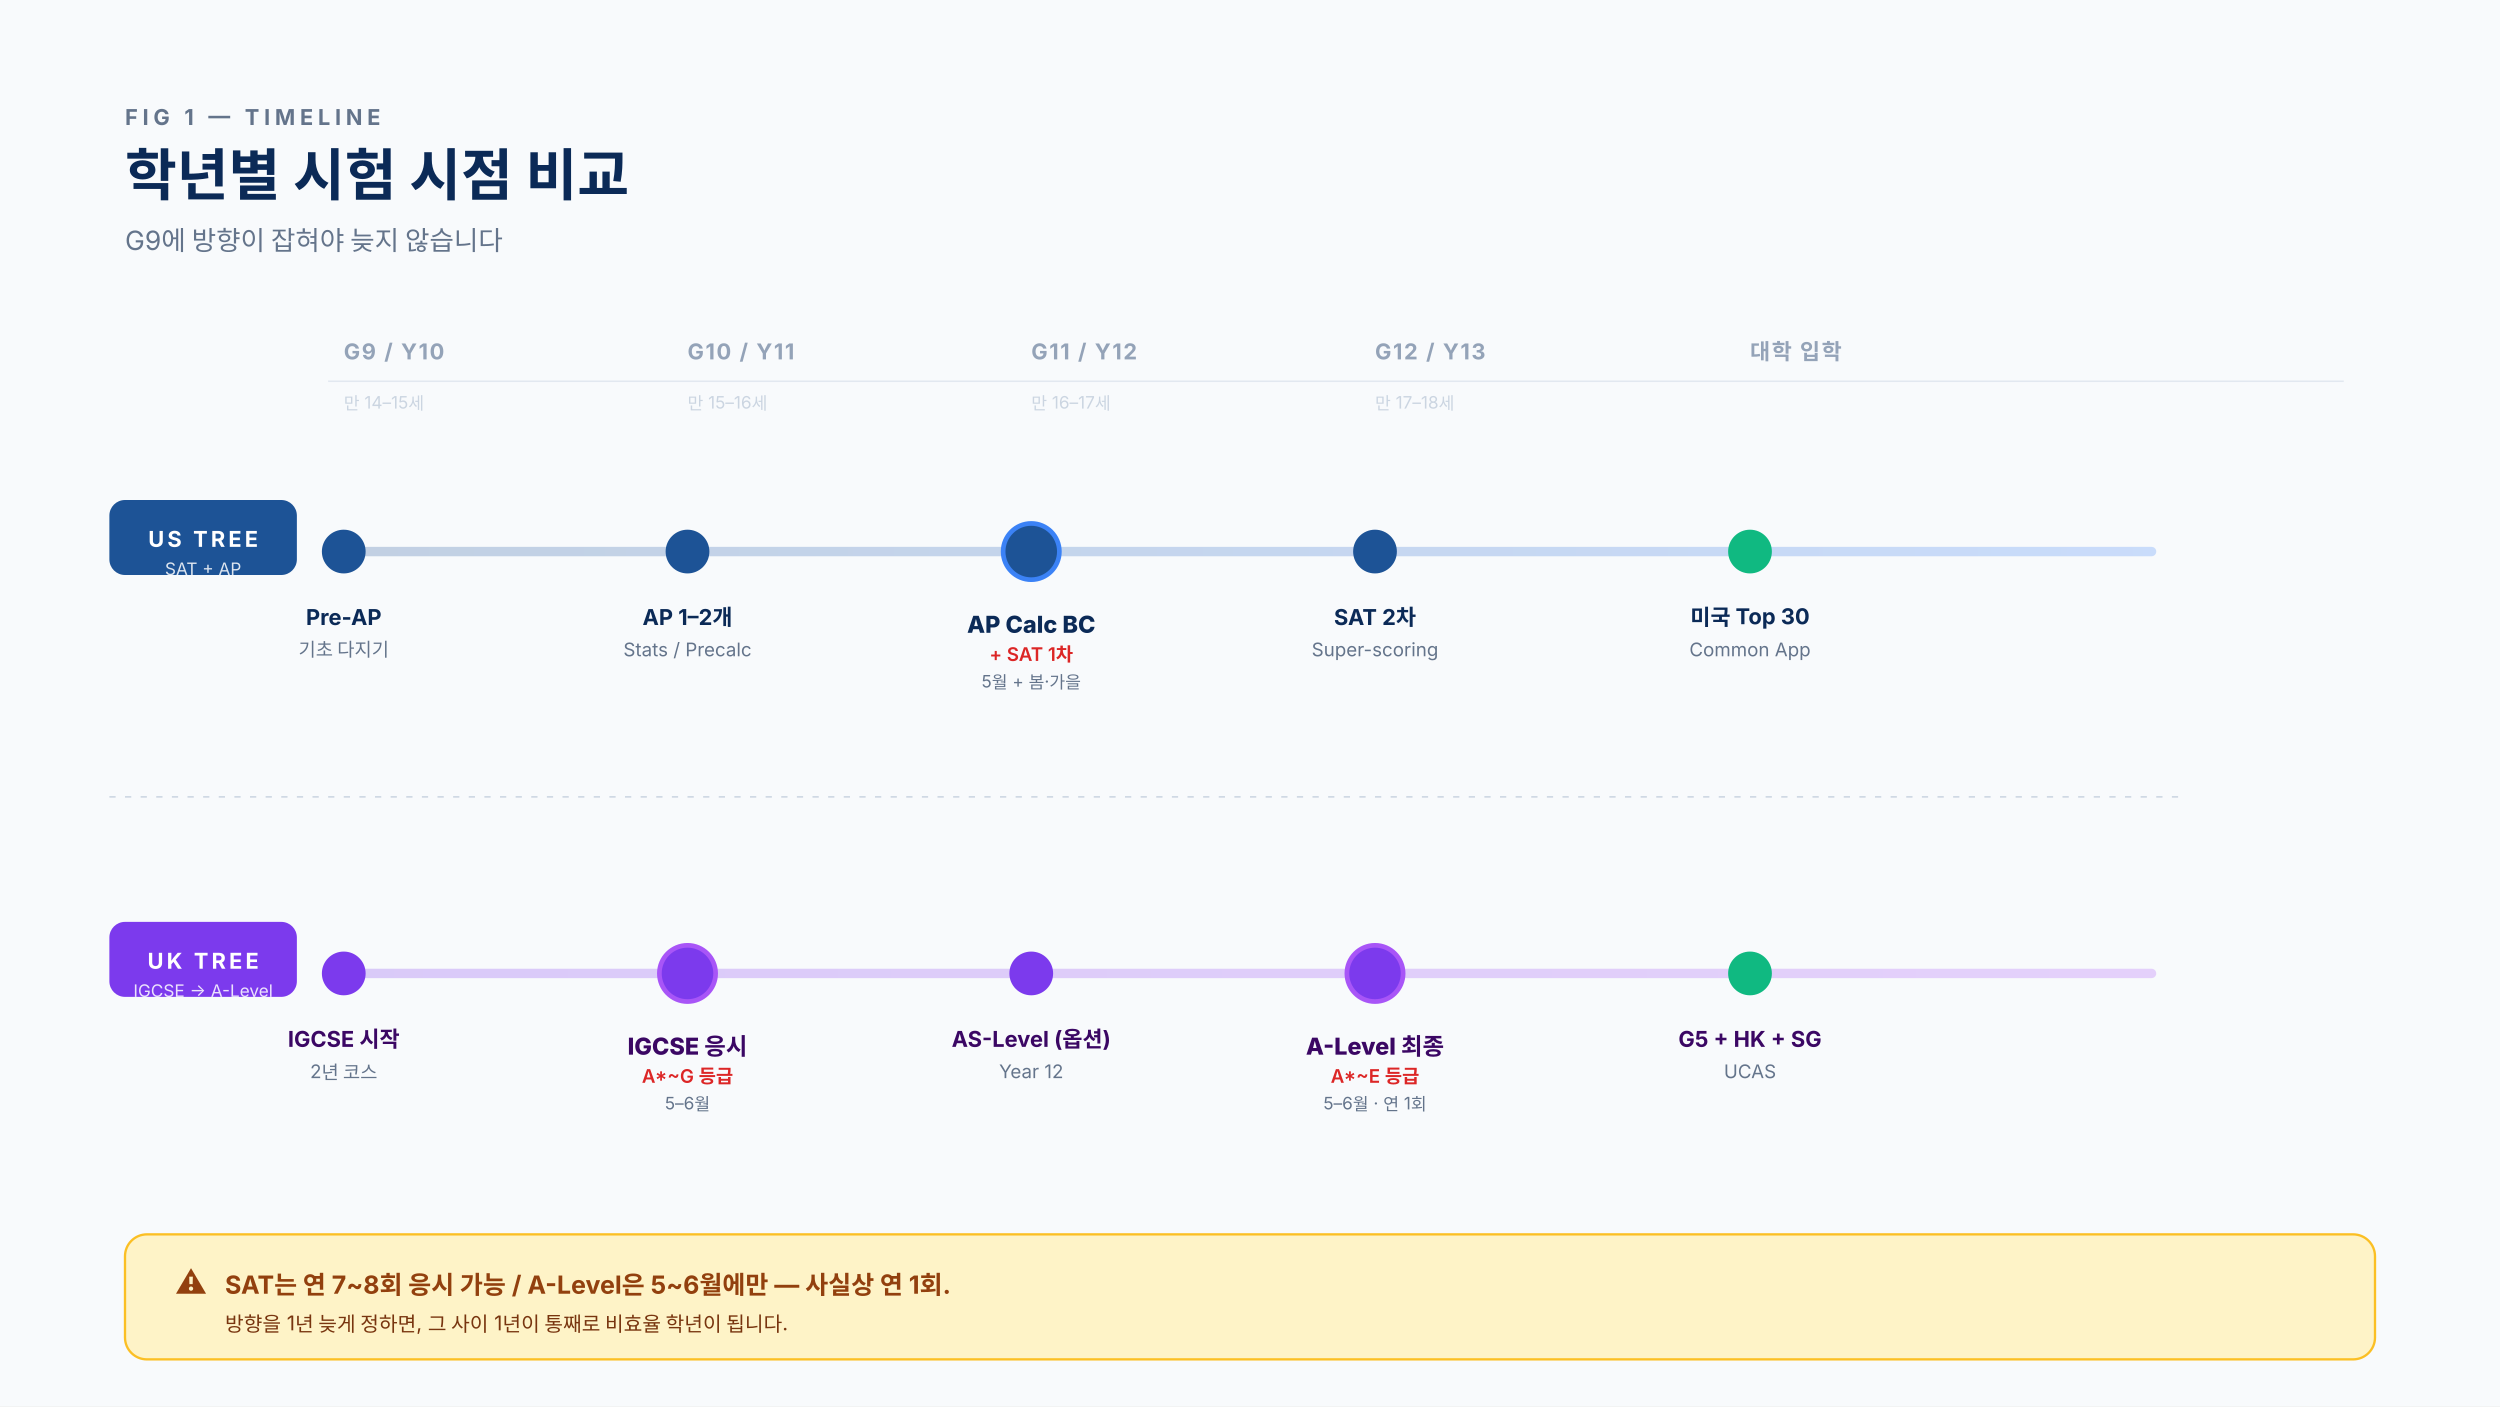
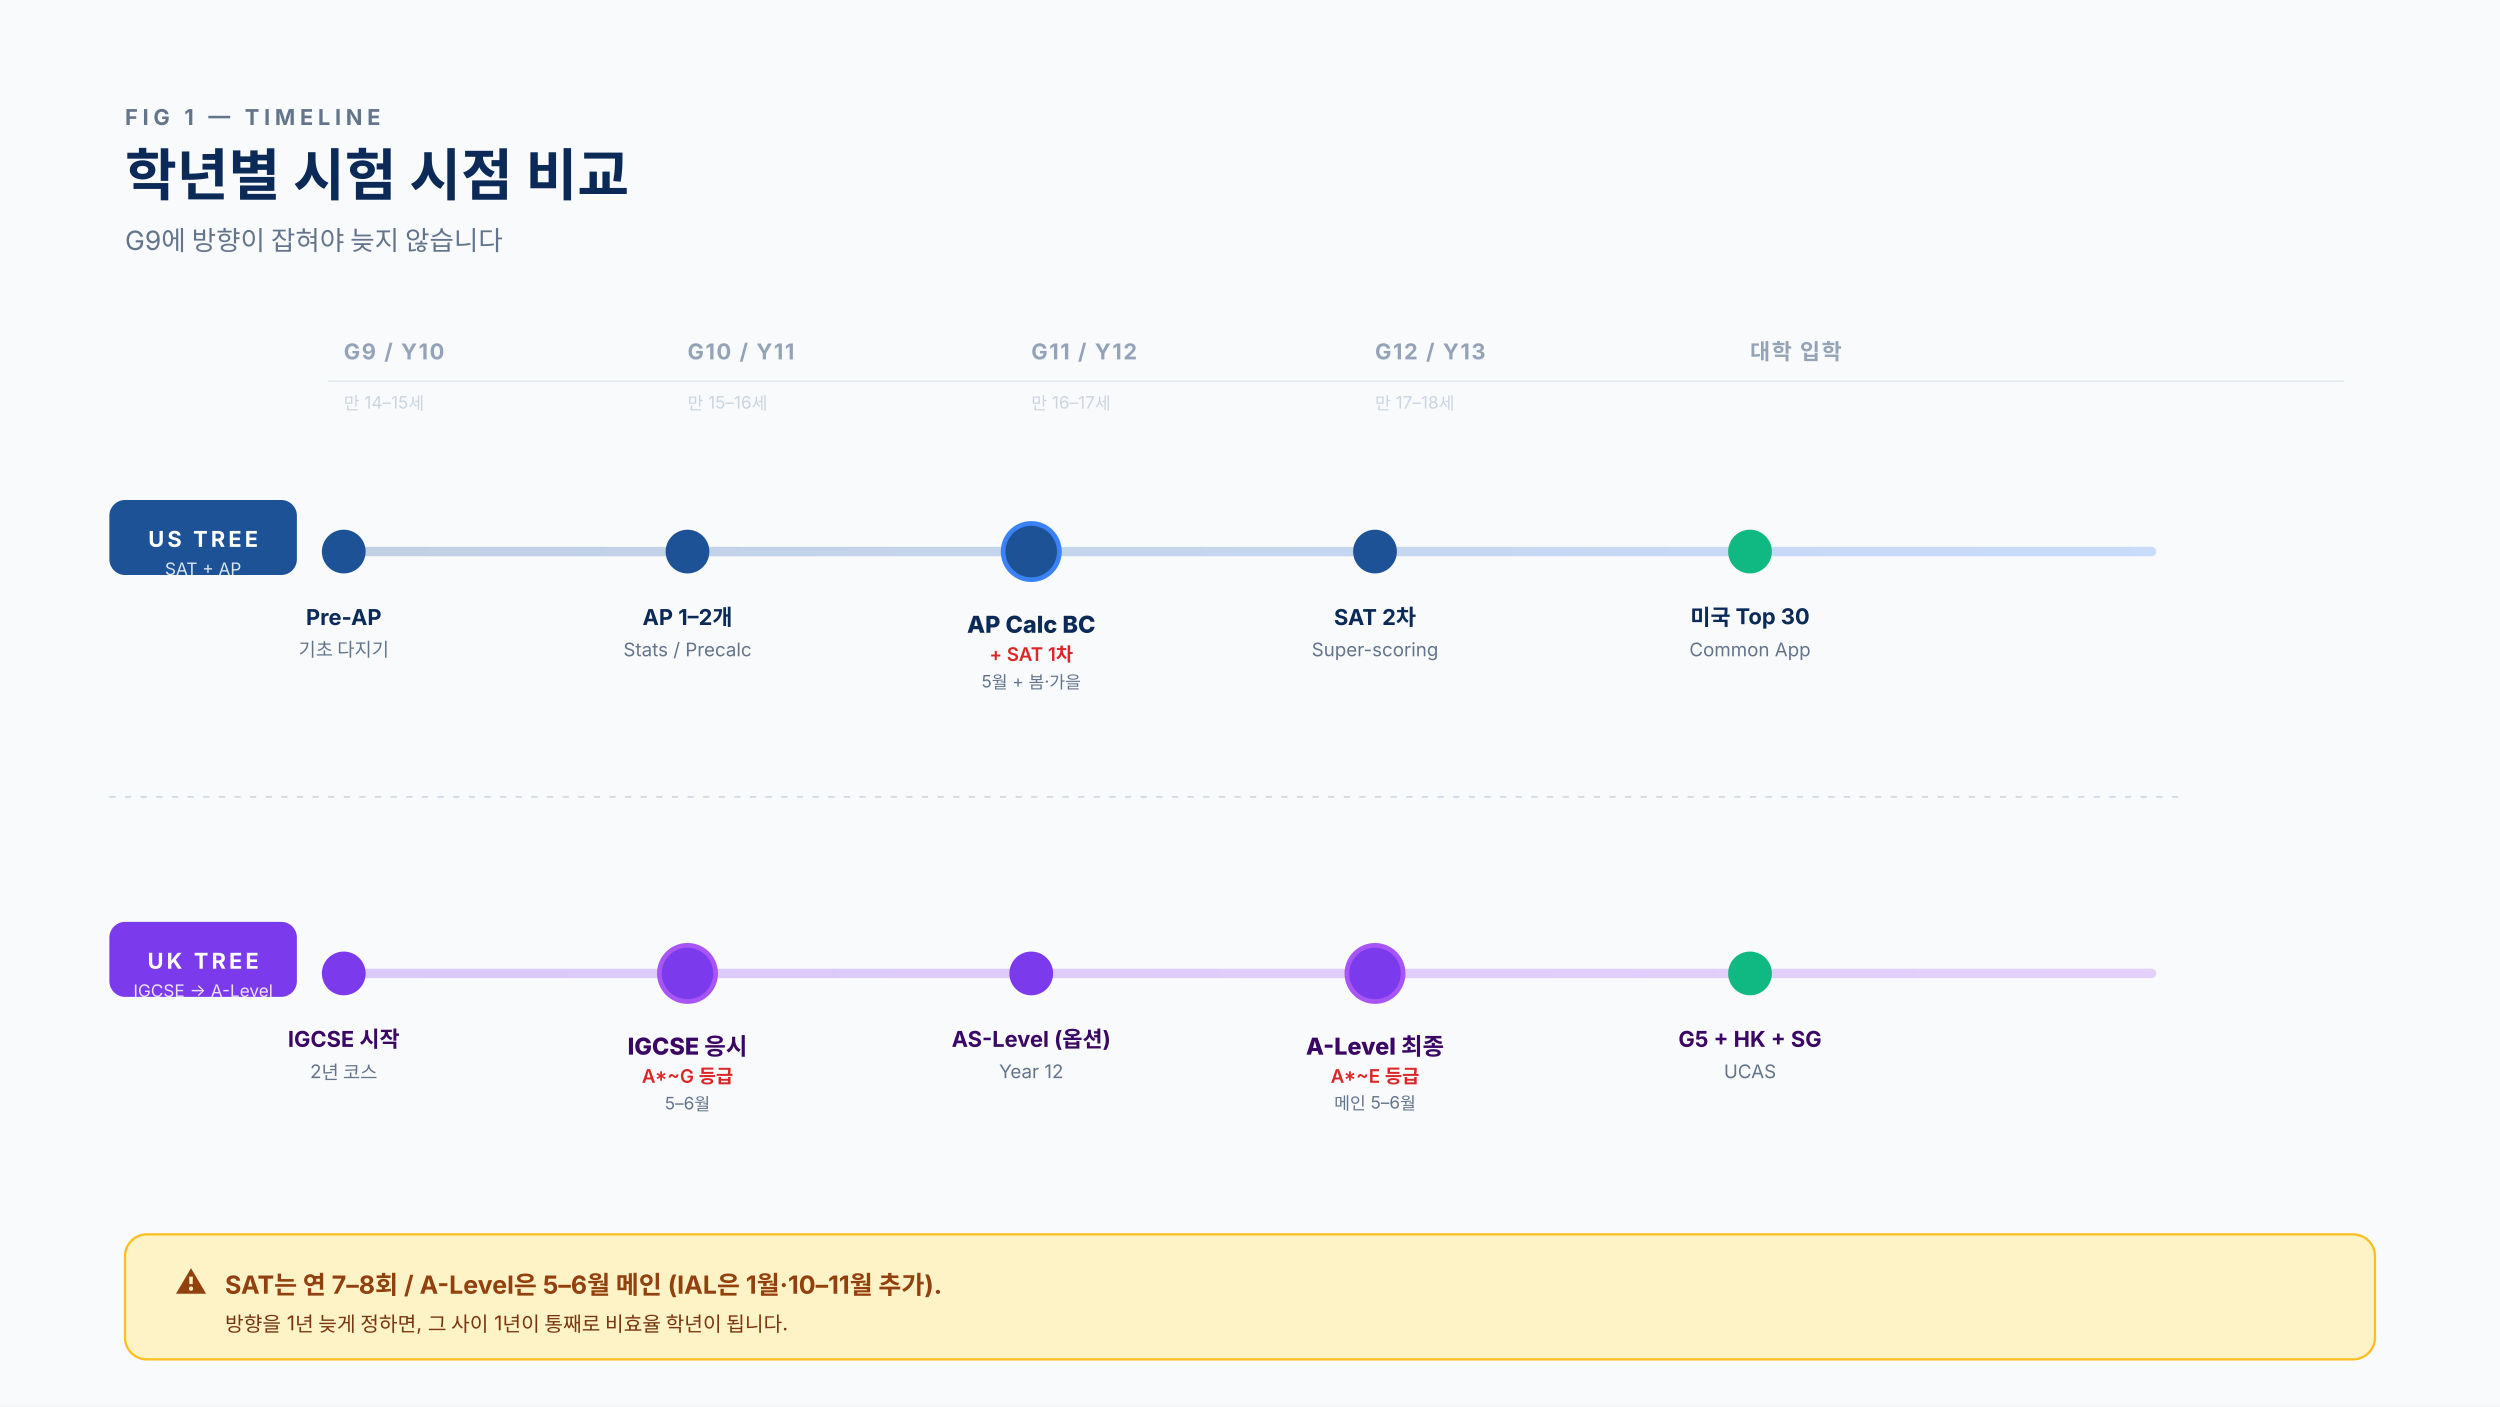
<svg xmlns="http://www.w3.org/2000/svg" viewBox="0 0 1600 900" preserveAspectRatio="xMidYMid slice" font-family="-apple-system, BlinkMacSystemFont, 'Apple SD Gothic Neo', 'Noto Sans KR', 'Pretendard', sans-serif">
  <defs>
    <linearGradient id="usTrack" x1="0" y1="0" x2="1" y2="0">
      <stop offset="0%" stop-color="#1d5396" />
      <stop offset="100%" stop-color="#3b82f6" />
    </linearGradient>
    <linearGradient id="ukTrack" x1="0" y1="0" x2="1" y2="0">
      <stop offset="0%" stop-color="#7c3aed" />
      <stop offset="100%" stop-color="#a855f7" />
    </linearGradient>
  </defs>
  <rect width="1600" height="900" fill="#f8fafc" />
  <text x="80" y="80" font-size="14" font-weight="700" fill="#64748b" letter-spacing="3">FIG 1 — TIMELINE</text>
  <text x="80" y="125" font-size="36" font-weight="800" fill="#0b2a57">학년별 시험 시점 비교</text>
  <text x="80" y="160" font-size="17" fill="#64748b">G9에 방향이 잡혀야 늦지 않습니다</text>
  <g transform="translate(220, 230)">
    <g font-size="14" font-weight="700" fill="#94a3b8" letter-spacing="1">
      <text x="0" y="0">G9 / Y10</text>
      <text x="220" y="0">G10 / Y11</text>
      <text x="440" y="0">G11 / Y12</text>
      <text x="660" y="0">G12 / Y13</text>
      <text x="900" y="0">대학 입학</text>
    </g>
    <g stroke="#e2e8f0" stroke-width="1">
      <line x1="-10" y1="14" x2="1280" y2="14" />
    </g>
    <g font-size="11" fill="#cbd5e1">
      <text x="0" y="32">만 14–15세</text>
      <text x="220" y="32">만 15–16세</text>
      <text x="440" y="32">만 16–17세</text>
      <text x="660" y="32">만 17–18세</text>
    </g>
  </g>
  <g transform="translate(220, 350)">
    <rect x="-150" y="-30" width="120" height="48" rx="10" fill="#1d5396" />
    <text x="-90" y="0" text-anchor="middle" font-size="14" font-weight="700" fill="#ffffff" letter-spacing="2">US TREE</text>
    <text x="-90" y="18" text-anchor="middle" font-size="11" fill="#ffffff" opacity="0.85">SAT + AP</text>
    <rect x="-10" y="0" width="1170" height="6" rx="3" fill="url(#usTrack)" opacity="0.25" />
    <g>
      <circle cx="0" cy="3" r="14" fill="#1d5396" />
      <text x="0" y="50" text-anchor="middle" font-size="14" font-weight="700" fill="#0b2a57">Pre-AP</text>
      <text x="0" y="70" text-anchor="middle" font-size="12" fill="#64748b">기초 다지기</text>
    </g>
    <g>
      <circle cx="220" cy="3" r="14" fill="#1d5396" />
      <text x="220" y="50" text-anchor="middle" font-size="14" font-weight="700" fill="#0b2a57">AP 1–2개</text>
      <text x="220" y="70" text-anchor="middle" font-size="12" fill="#64748b">Stats / Precalc</text>
    </g>
    <g>
      <circle cx="440" cy="3" r="18" fill="#1d5396" stroke="#3b82f6" stroke-width="3" />
      <text x="440" y="55" text-anchor="middle" font-size="15" font-weight="800" fill="#0b2a57">AP Calc BC</text>
      <text x="440" y="73" text-anchor="middle" font-size="12" font-weight="600" fill="#dc2626">+ SAT 1차</text>
      <text x="440" y="90" text-anchor="middle" font-size="11" fill="#64748b">5월 + 봄·가을</text>
    </g>
    <g>
      <circle cx="660" cy="3" r="14" fill="#1d5396" />
      <text x="660" y="50" text-anchor="middle" font-size="14" font-weight="700" fill="#0b2a57">SAT 2차</text>
      <text x="660" y="70" text-anchor="middle" font-size="12" fill="#64748b">Super-scoring</text>
    </g>
    <g>
      <circle cx="900" cy="3" r="14" fill="#10b981" />
      <text x="900" y="50" text-anchor="middle" font-size="14" font-weight="700" fill="#0b2a57">미국 Top 30</text>
      <text x="900" y="70" text-anchor="middle" font-size="12" fill="#64748b">Common App</text>
    </g>
  </g>
  <g transform="translate(220, 510)">
    <line x1="-150" y1="0" x2="1180" y2="0" stroke="#cbd5e1" stroke-width="1" stroke-dasharray="4,6" />
  </g>
  <g transform="translate(220, 620)">
    <rect x="-150" y="-30" width="120" height="48" rx="10" fill="#7c3aed" />
    <text x="-90" y="0" text-anchor="middle" font-size="14" font-weight="700" fill="#ffffff" letter-spacing="2">UK TREE</text>
    <text x="-90" y="18" text-anchor="middle" font-size="11" fill="#ffffff" opacity="0.85">IGCSE → A-Level</text>
    <rect x="-10" y="0" width="1170" height="6" rx="3" fill="url(#ukTrack)" opacity="0.25" />
    <g>
      <circle cx="0" cy="3" r="14" fill="#7c3aed" />
      <text x="0" y="50" text-anchor="middle" font-size="14" font-weight="700" fill="#3b0764">IGCSE 시작</text>
      <text x="0" y="70" text-anchor="middle" font-size="12" fill="#64748b">2년 코스</text>
    </g>
    <g>
      <circle cx="220" cy="3" r="18" fill="#7c3aed" stroke="#a855f7" stroke-width="3" />
      <text x="220" y="55" text-anchor="middle" font-size="15" font-weight="800" fill="#3b0764">IGCSE 응시</text>
      <text x="220" y="73" text-anchor="middle" font-size="12" font-weight="600" fill="#dc2626">A*~G 등급</text>
      <text x="220" y="90" text-anchor="middle" font-size="11" fill="#64748b">5–6월</text>
    </g>
    <g>
      <circle cx="440" cy="3" r="14" fill="#7c3aed" />
      <text x="440" y="50" text-anchor="middle" font-size="14" font-weight="700" fill="#3b0764">AS-Level (옵션)</text>
      <text x="440" y="70" text-anchor="middle" font-size="12" fill="#64748b">Year 12</text>
    </g>
    <g>
      <circle cx="660" cy="3" r="18" fill="#7c3aed" stroke="#a855f7" stroke-width="3" />
      <text x="660" y="55" text-anchor="middle" font-size="15" font-weight="800" fill="#3b0764">A-Level 최종</text>
      <text x="660" y="73" text-anchor="middle" font-size="12" font-weight="600" fill="#dc2626">A*~E 등급</text>
-       <text x="660" y="90" text-anchor="middle" font-size="11" fill="#64748b">5–6월 · 연 1회</text>
+       <text x="660" y="90" text-anchor="middle" font-size="11" fill="#64748b">메인 5–6월</text>
    </g>
    <g>
      <circle cx="900" cy="3" r="14" fill="#10b981" />
      <text x="900" y="50" text-anchor="middle" font-size="14" font-weight="700" fill="#3b0764">G5 + HK + SG</text>
      <text x="900" y="70" text-anchor="middle" font-size="12" fill="#64748b">UCAS</text>
    </g>
  </g>
  <g transform="translate(80, 790)">
    <rect width="1440" height="80" rx="14" fill="#fef3c7" stroke="#fbbf24" stroke-width="1.5" />
    <text x="32" y="38" font-size="20" font-weight="700" fill="#92400e">⚠</text>
-     <text x="64" y="38" font-size="16" font-weight="700" fill="#92400e">SAT는 연 7~8회 응시 가능 / A-Level은 5~6월에만 — 사실상 연 1회.</text>
+     <text x="64" y="38" font-size="16" font-weight="700" fill="#92400e">SAT는 연 7–8회 / A-Level은 5–6월 메인 (IAL은 1월·10–11월 추가).</text>
    <text x="64" y="62" font-size="13" fill="#78350f">방향을 1년 늦게 정하면, 그 사이 1년이 통째로 비효율 학년이 됩니다.</text>
  </g>
</svg>
